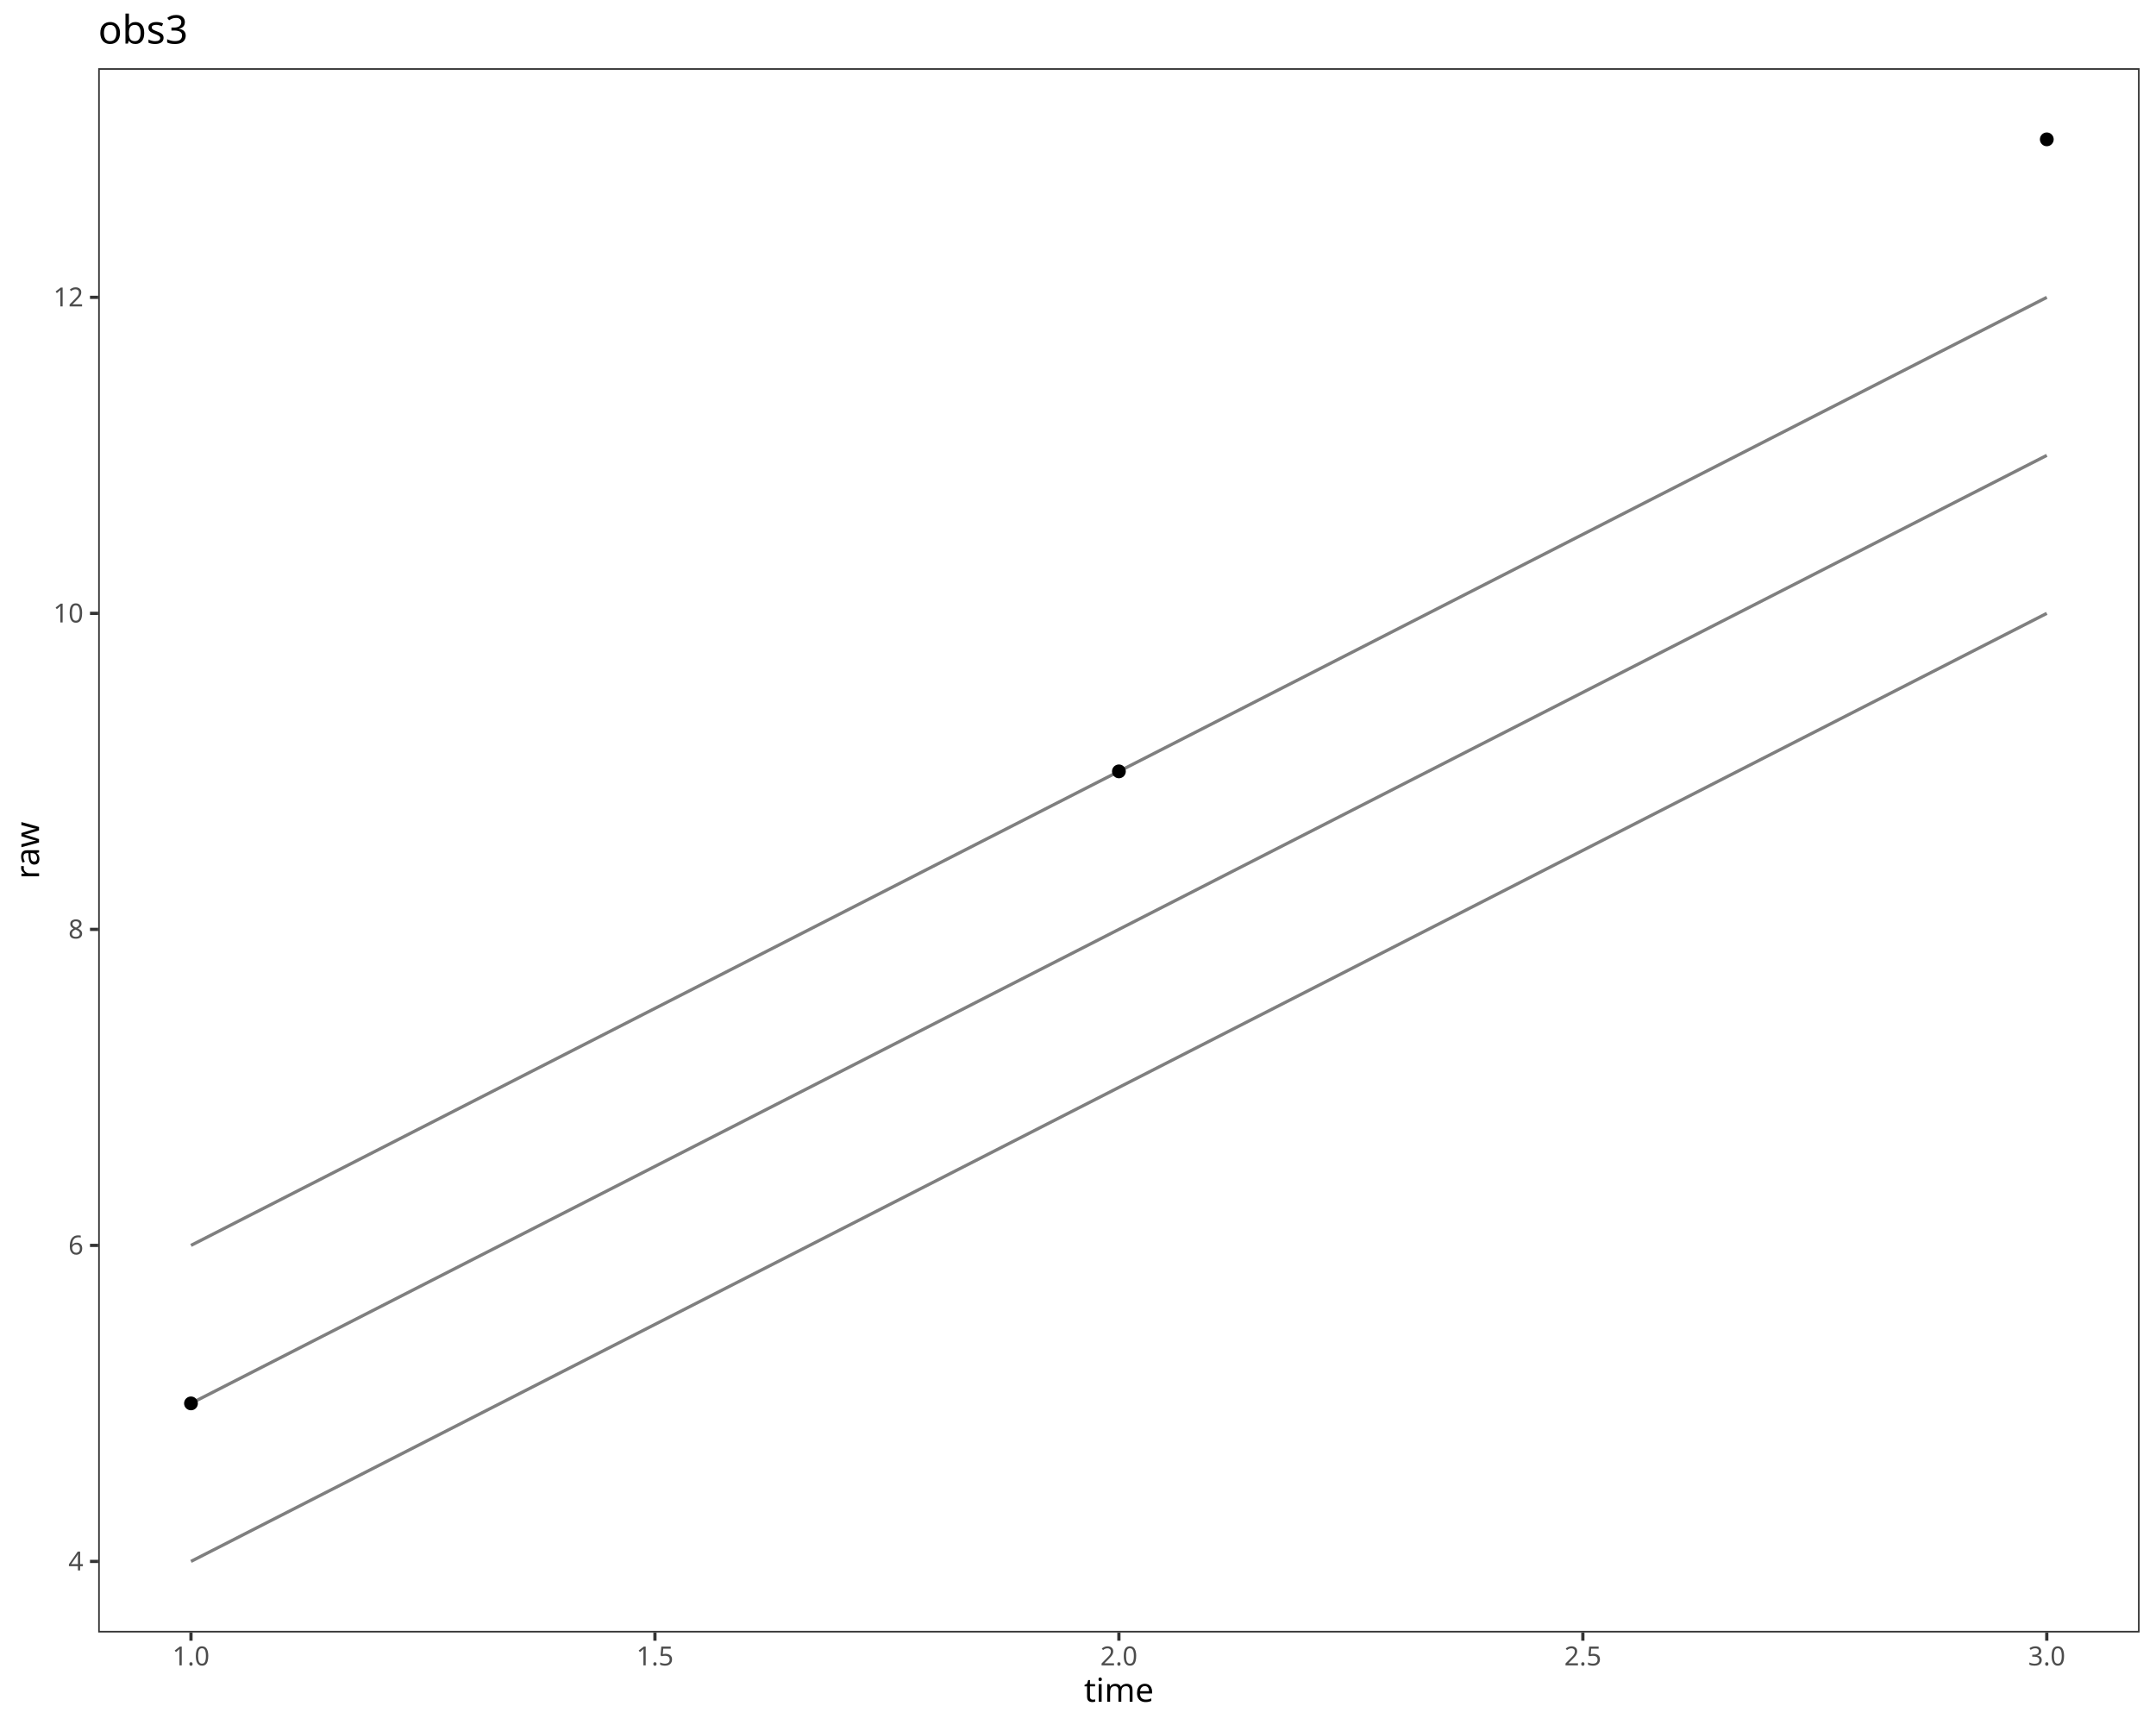
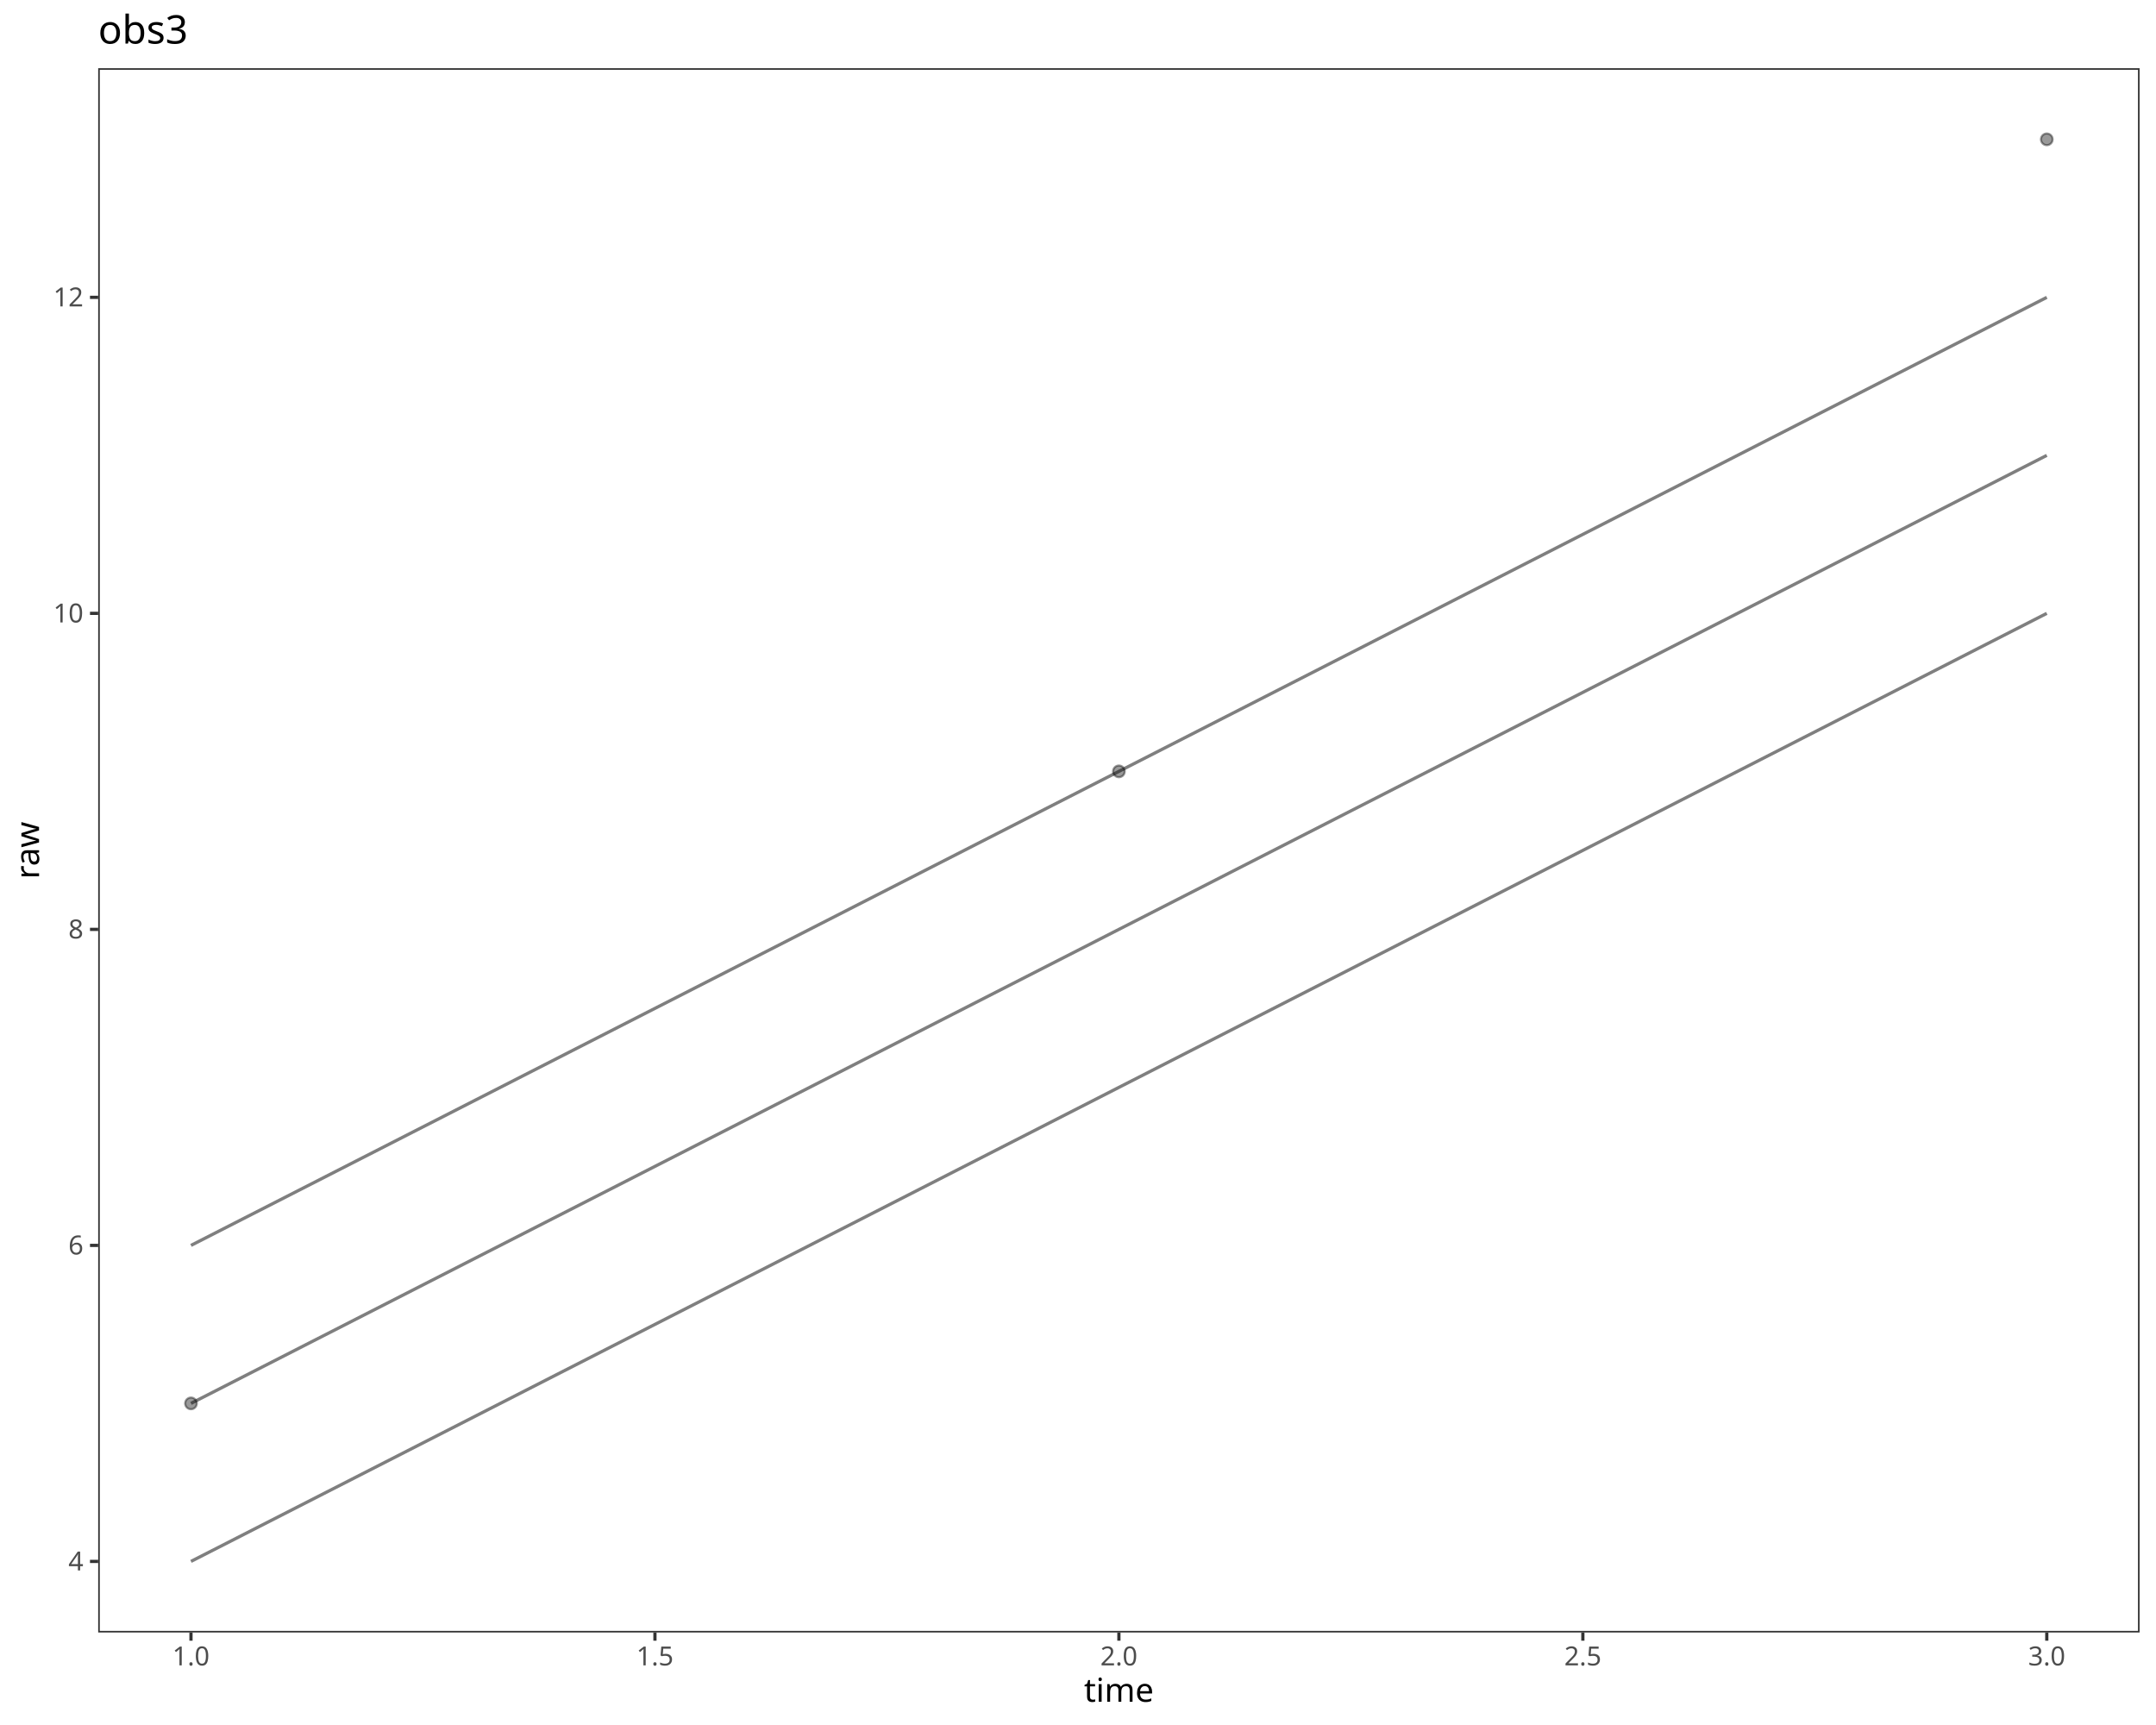
<svg xmlns="http://www.w3.org/2000/svg" class="svglite" data-engine-version="2.0" width="720.00pt" height="576.00pt" viewBox="0 0 720.00 576.00">
  <defs>
    <style type="text/css">
    .svglite line, .svglite polyline, .svglite polygon, .svglite path, .svglite rect, .svglite circle {
      fill: none;
      stroke: #000000;
      stroke-linecap: round;
      stroke-linejoin: round;
      stroke-miterlimit: 10.00;
    }
  </style>
  </defs>
  <rect width="100%" height="100%" style="stroke: none; fill: #FFFFFF;" />
  <defs>
    <clipPath id="cpMC4wMHw3MjAuMDB8MC4wMHw1NzYuMDA=">
      <rect x="0.00" y="0.00" width="720.00" height="576.00" />
    </clipPath>
  </defs>
  <g clip-path="url(#cpMC4wMHw3MjAuMDB8MC4wMHw1NzYuMDA=)">
    <rect x="0.00" y="0.00" width="720.00" height="576.00" style="stroke-width: 1.07; stroke: #FFFFFF; fill: #FFFFFF;" />
  </g>
  <defs>
    <clipPath id="cpMzIuNzl8NzE0LjUyfDIyLjc4fDU0NS4xMQ==">
      <rect x="32.79" y="22.78" width="681.73" height="522.33" />
    </clipPath>
  </defs>
  <g clip-path="url(#cpMzIuNzl8NzE0LjUyfDIyLjc4fDU0NS4xMQ==)">
    <rect x="32.79" y="22.78" width="681.73" height="522.33" style="stroke-width: 1.07; stroke: none; fill: #FFFFFF;" />
    <polyline points="63.78,521.37 373.66,363.09 683.53,204.81 " style="stroke-width: 1.07; stroke: #000000; stroke-opacity: 0.50; stroke-linecap: butt;" />
    <polyline points="63.78,468.61 373.66,310.33 683.53,152.05 " style="stroke-width: 1.07; stroke: #000000; stroke-opacity: 0.50; stroke-linecap: butt;" />
    <polyline points="63.78,415.85 373.66,257.57 683.53,99.29 " style="stroke-width: 1.07; stroke: #000000; stroke-opacity: 0.50; stroke-linecap: butt;" />
-     <circle cx="63.78" cy="468.61" r="1.95" style="stroke-width: 0.71; fill: #000000;" />
-     <circle cx="373.66" cy="257.57" r="1.95" style="stroke-width: 0.71; fill: #000000;" />
-     <circle cx="683.53" cy="46.53" r="1.95" style="stroke-width: 0.71; fill: #000000;" />
+     <circle cx="63.78" cy="468.61" r="1.95" style="stroke-width: 0.71; stroke: #000000; stroke-opacity: 0.40; fill: #000000; fill-opacity: 0.40;" />
+     <circle cx="373.66" cy="257.57" r="1.95" style="stroke-width: 0.71; stroke: #000000; stroke-opacity: 0.40; fill: #000000; fill-opacity: 0.40;" />
+     <circle cx="683.53" cy="46.53" r="1.95" style="stroke-width: 0.71; stroke: #000000; stroke-opacity: 0.40; fill: #000000; fill-opacity: 0.40;" />
    <rect x="32.79" y="22.78" width="681.73" height="522.33" style="stroke-width: 1.07; stroke: #333333;" />
  </g>
  <g clip-path="url(#cpMC4wMHw3MjAuMDB8MC4wMHw1NzYuMDA=)">
    <text x="27.86" y="524.40" text-anchor="end" style="font-size: 8.80px; fill: #4D4D4D; font-family: sans;" textLength="4.89px" lengthAdjust="spacingAndGlyphs">4</text>
    <text x="27.86" y="418.88" text-anchor="end" style="font-size: 8.80px; fill: #4D4D4D; font-family: sans;" textLength="4.89px" lengthAdjust="spacingAndGlyphs">6</text>
    <text x="27.86" y="313.36" text-anchor="end" style="font-size: 8.80px; fill: #4D4D4D; font-family: sans;" textLength="4.89px" lengthAdjust="spacingAndGlyphs">8</text>
    <text x="27.86" y="207.84" text-anchor="end" style="font-size: 8.80px; fill: #4D4D4D; font-family: sans;" textLength="9.79px" lengthAdjust="spacingAndGlyphs">10</text>
    <text x="27.86" y="102.31" text-anchor="end" style="font-size: 8.80px; fill: #4D4D4D; font-family: sans;" textLength="9.79px" lengthAdjust="spacingAndGlyphs">12</text>
    <polyline points="30.05,521.37 32.79,521.37 " style="stroke-width: 1.07; stroke: #333333; stroke-linecap: butt;" />
    <polyline points="30.05,415.85 32.79,415.85 " style="stroke-width: 1.07; stroke: #333333; stroke-linecap: butt;" />
    <polyline points="30.05,310.33 32.79,310.33 " style="stroke-width: 1.07; stroke: #333333; stroke-linecap: butt;" />
    <polyline points="30.05,204.81 32.79,204.81 " style="stroke-width: 1.07; stroke: #333333; stroke-linecap: butt;" />
    <polyline points="30.05,99.29 32.79,99.29 " style="stroke-width: 1.07; stroke: #333333; stroke-linecap: butt;" />
    <polyline points="63.78,547.85 63.78,545.11 " style="stroke-width: 1.07; stroke: #333333; stroke-linecap: butt;" />
    <polyline points="218.72,547.85 218.72,545.11 " style="stroke-width: 1.07; stroke: #333333; stroke-linecap: butt;" />
    <polyline points="373.66,547.85 373.66,545.11 " style="stroke-width: 1.07; stroke: #333333; stroke-linecap: butt;" />
    <polyline points="528.60,547.85 528.60,545.11 " style="stroke-width: 1.07; stroke: #333333; stroke-linecap: butt;" />
    <polyline points="683.53,547.85 683.53,545.11 " style="stroke-width: 1.07; stroke: #333333; stroke-linecap: butt;" />
    <text x="63.78" y="556.10" text-anchor="middle" style="font-size: 8.80px; fill: #4D4D4D; font-family: sans;" textLength="12.23px" lengthAdjust="spacingAndGlyphs">1.0</text>
    <text x="218.72" y="556.10" text-anchor="middle" style="font-size: 8.80px; fill: #4D4D4D; font-family: sans;" textLength="12.23px" lengthAdjust="spacingAndGlyphs">1.5</text>
    <text x="373.66" y="556.10" text-anchor="middle" style="font-size: 8.80px; fill: #4D4D4D; font-family: sans;" textLength="12.23px" lengthAdjust="spacingAndGlyphs">2.0</text>
    <text x="528.60" y="556.10" text-anchor="middle" style="font-size: 8.80px; fill: #4D4D4D; font-family: sans;" textLength="12.23px" lengthAdjust="spacingAndGlyphs">2.5</text>
    <text x="683.53" y="556.10" text-anchor="middle" style="font-size: 8.80px; fill: #4D4D4D; font-family: sans;" textLength="12.23px" lengthAdjust="spacingAndGlyphs">3.0</text>
    <text x="373.66" y="568.24" text-anchor="middle" style="font-size: 11.00px; font-family: sans;" textLength="20.78px" lengthAdjust="spacingAndGlyphs">time</text>
    <text transform="translate(13.05,283.95) rotate(-90)" text-anchor="middle" style="font-size: 11.00px; font-family: sans;" textLength="17.73px" lengthAdjust="spacingAndGlyphs">raw</text>
    <text x="32.79" y="14.56" style="font-size: 13.20px; font-family: sans;" textLength="28.63px" lengthAdjust="spacingAndGlyphs">obs3</text>
  </g>
</svg>
